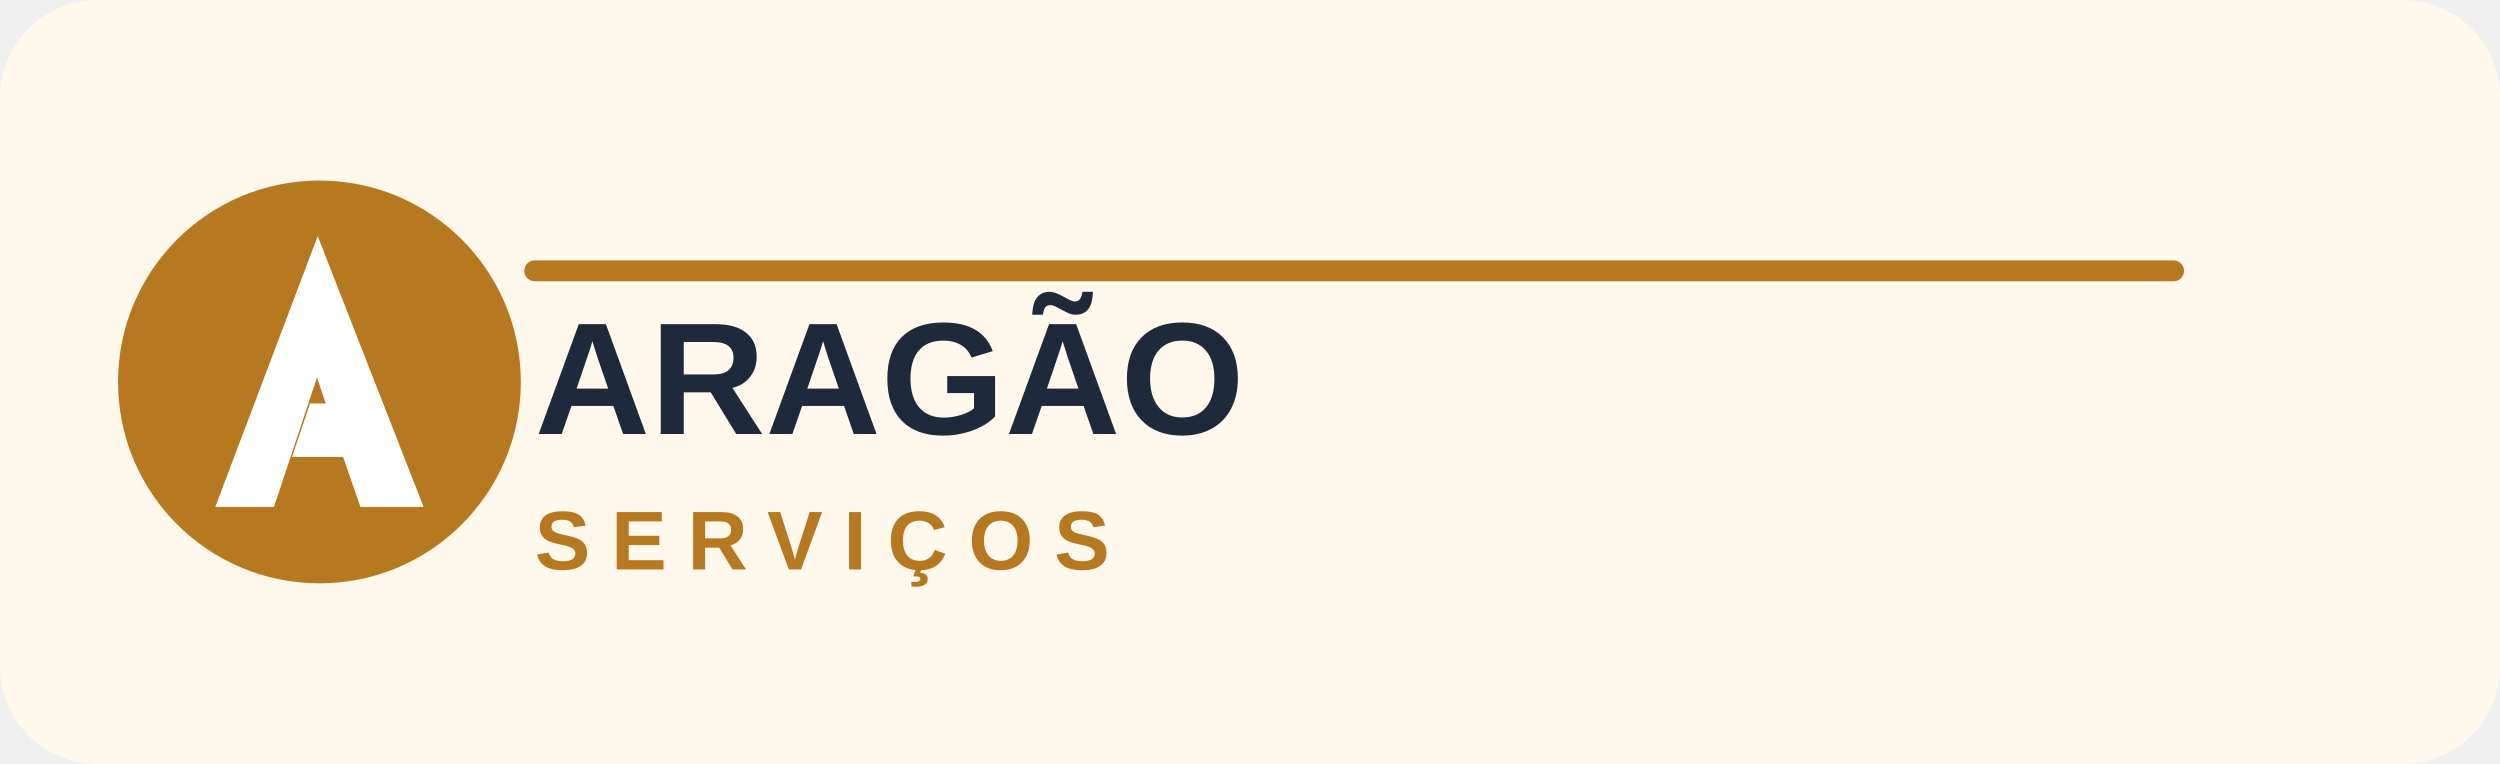
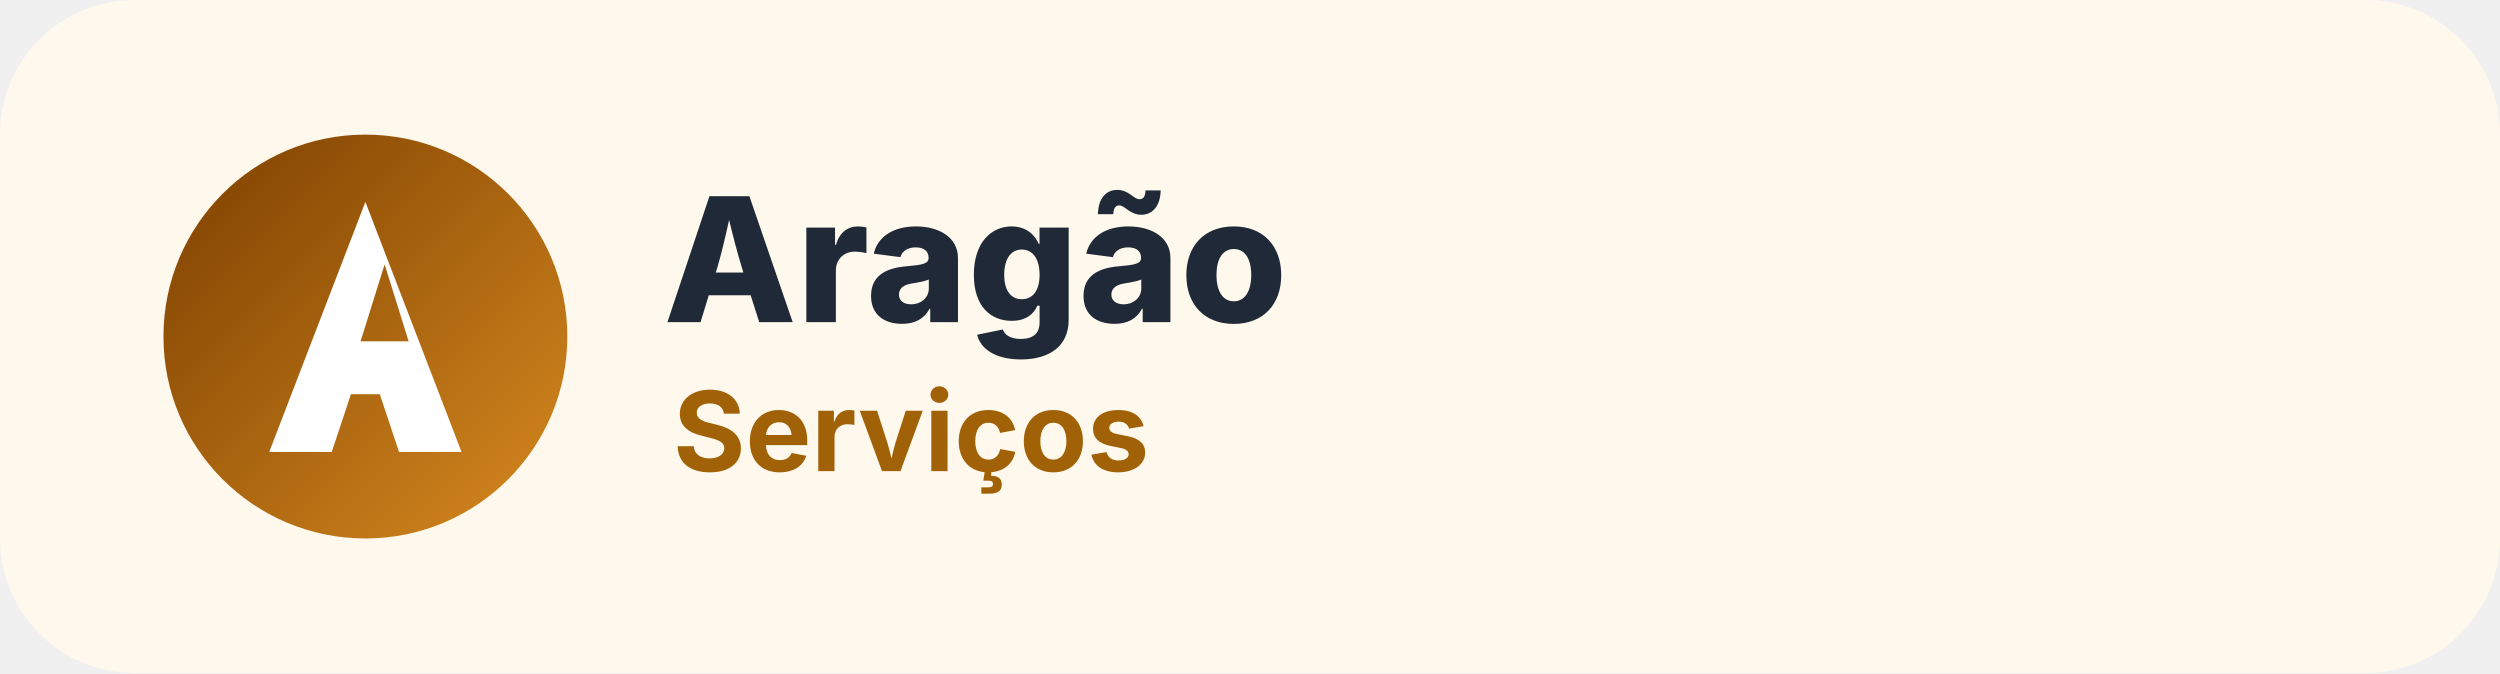
- <svg xmlns="http://www.w3.org/2000/svg" width="720" height="220" viewBox="0 0 720 220" fill="none">
-   <rect width="720" height="220" rx="28" fill="#FFF8EC" />
-   <circle cx="92" cy="110" r="58" fill="#B7791F" />
-   <path d="M62 146L91.5 68L122 146H103.8L98.8 131.6H84.1L89.3 116.2H93.8L91.3 108.7L78.9 146H62Z" fill="white" />
-   <path d="M154 78H626" stroke="#B7791F" stroke-width="6" stroke-linecap="round" />
-   <text x="154" y="125" font-family="Arial, Helvetica, sans-serif" font-size="46" font-weight="800" fill="#1E293B">ARAGÃO</text>
-   <text x="154" y="164" font-family="Arial, Helvetica, sans-serif" font-size="24" font-weight="700" letter-spacing="6" fill="#B7791F">SERVIÇOS</text>
+ <svg xmlns="http://www.w3.org/2000/svg" width="520" height="140" viewBox="0 0 520 140" role="img" aria-label="Aragão Serviços">
+   <defs>
+     <linearGradient id="g" x1="0" x2="1" y1="0" y2="1">
+       <stop offset="0" stop-color="#7c3f00" />
+       <stop offset="1" stop-color="#d78a1f" />
+     </linearGradient>
+   </defs>
+   <rect width="520" height="140" rx="28" fill="#fff8ed" />
+   <circle cx="76" cy="70" r="42" fill="url(#g)" />
+   <path d="M56 94L76 42l20 52h-13l-4-12H73l-4 12H56zm19-23h10l-5-16-5 16z" fill="#fff" />
+   <text x="138" y="67" font-family="Inter, Arial, sans-serif" font-size="36" font-weight="800" fill="#1f2937">Aragão</text>
+   <text x="140" y="98" font-family="Inter, Arial, sans-serif" font-size="23" font-weight="700" fill="#a16207">Serviços</text>
</svg>
